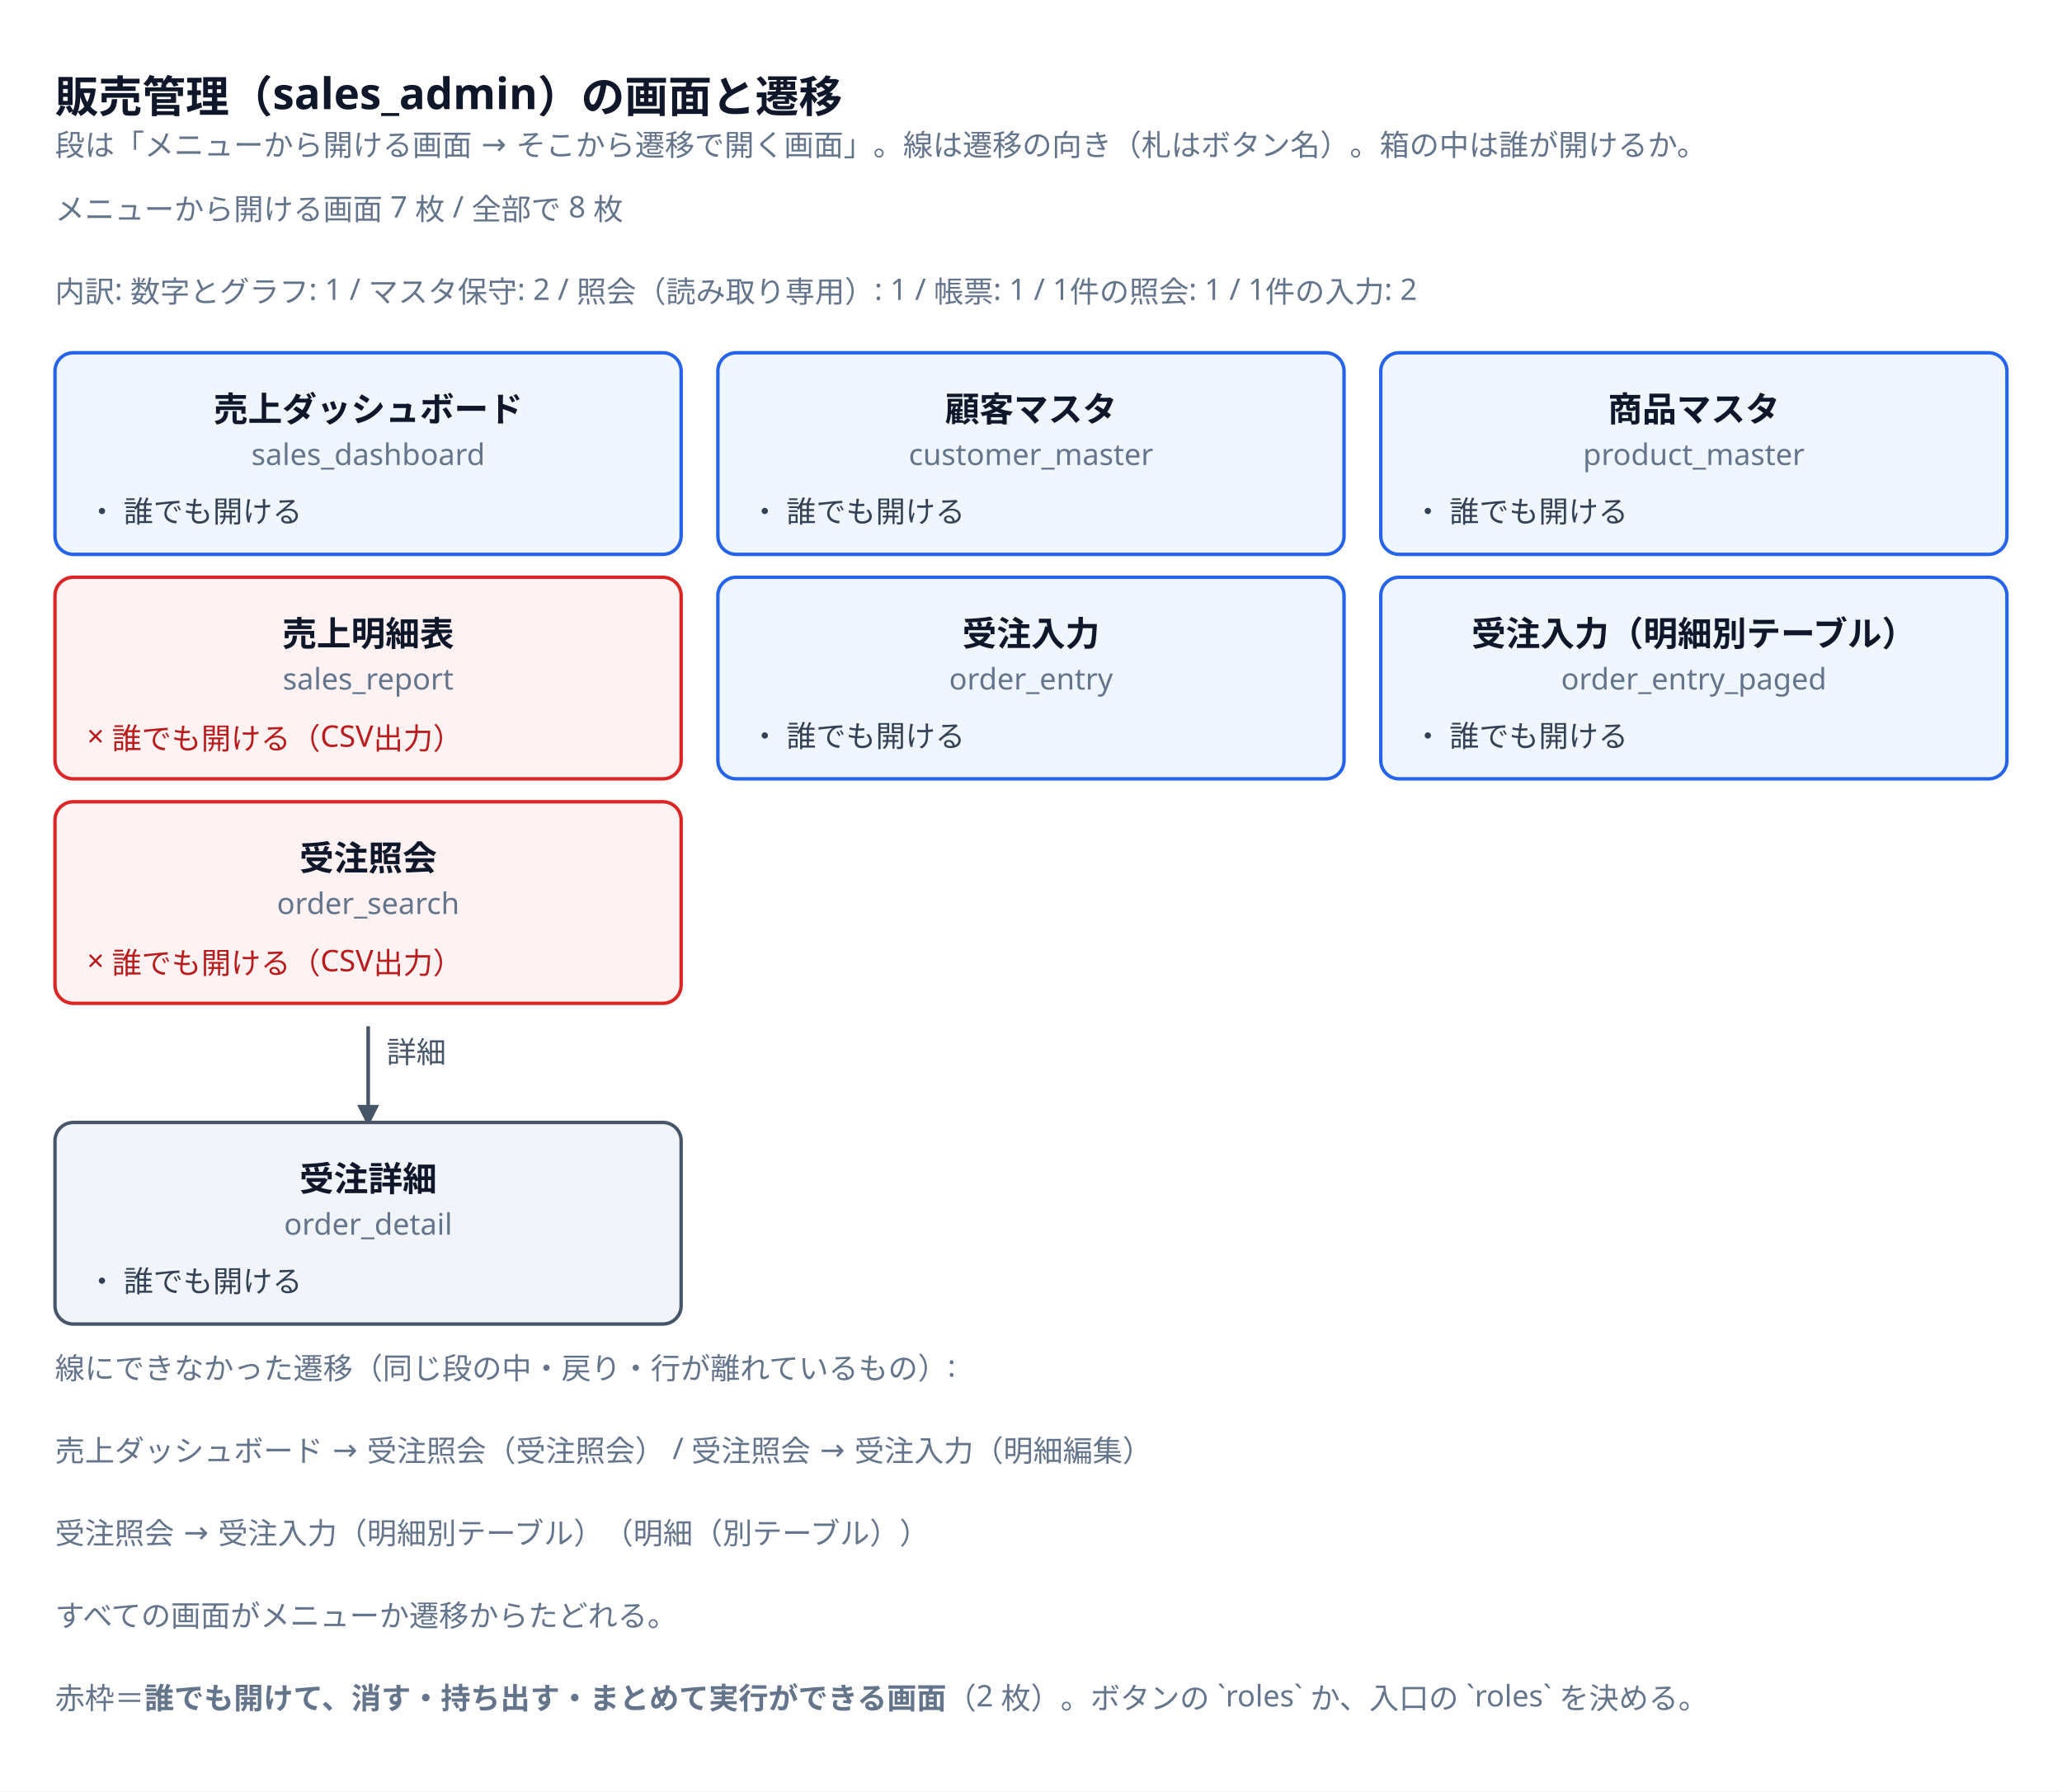
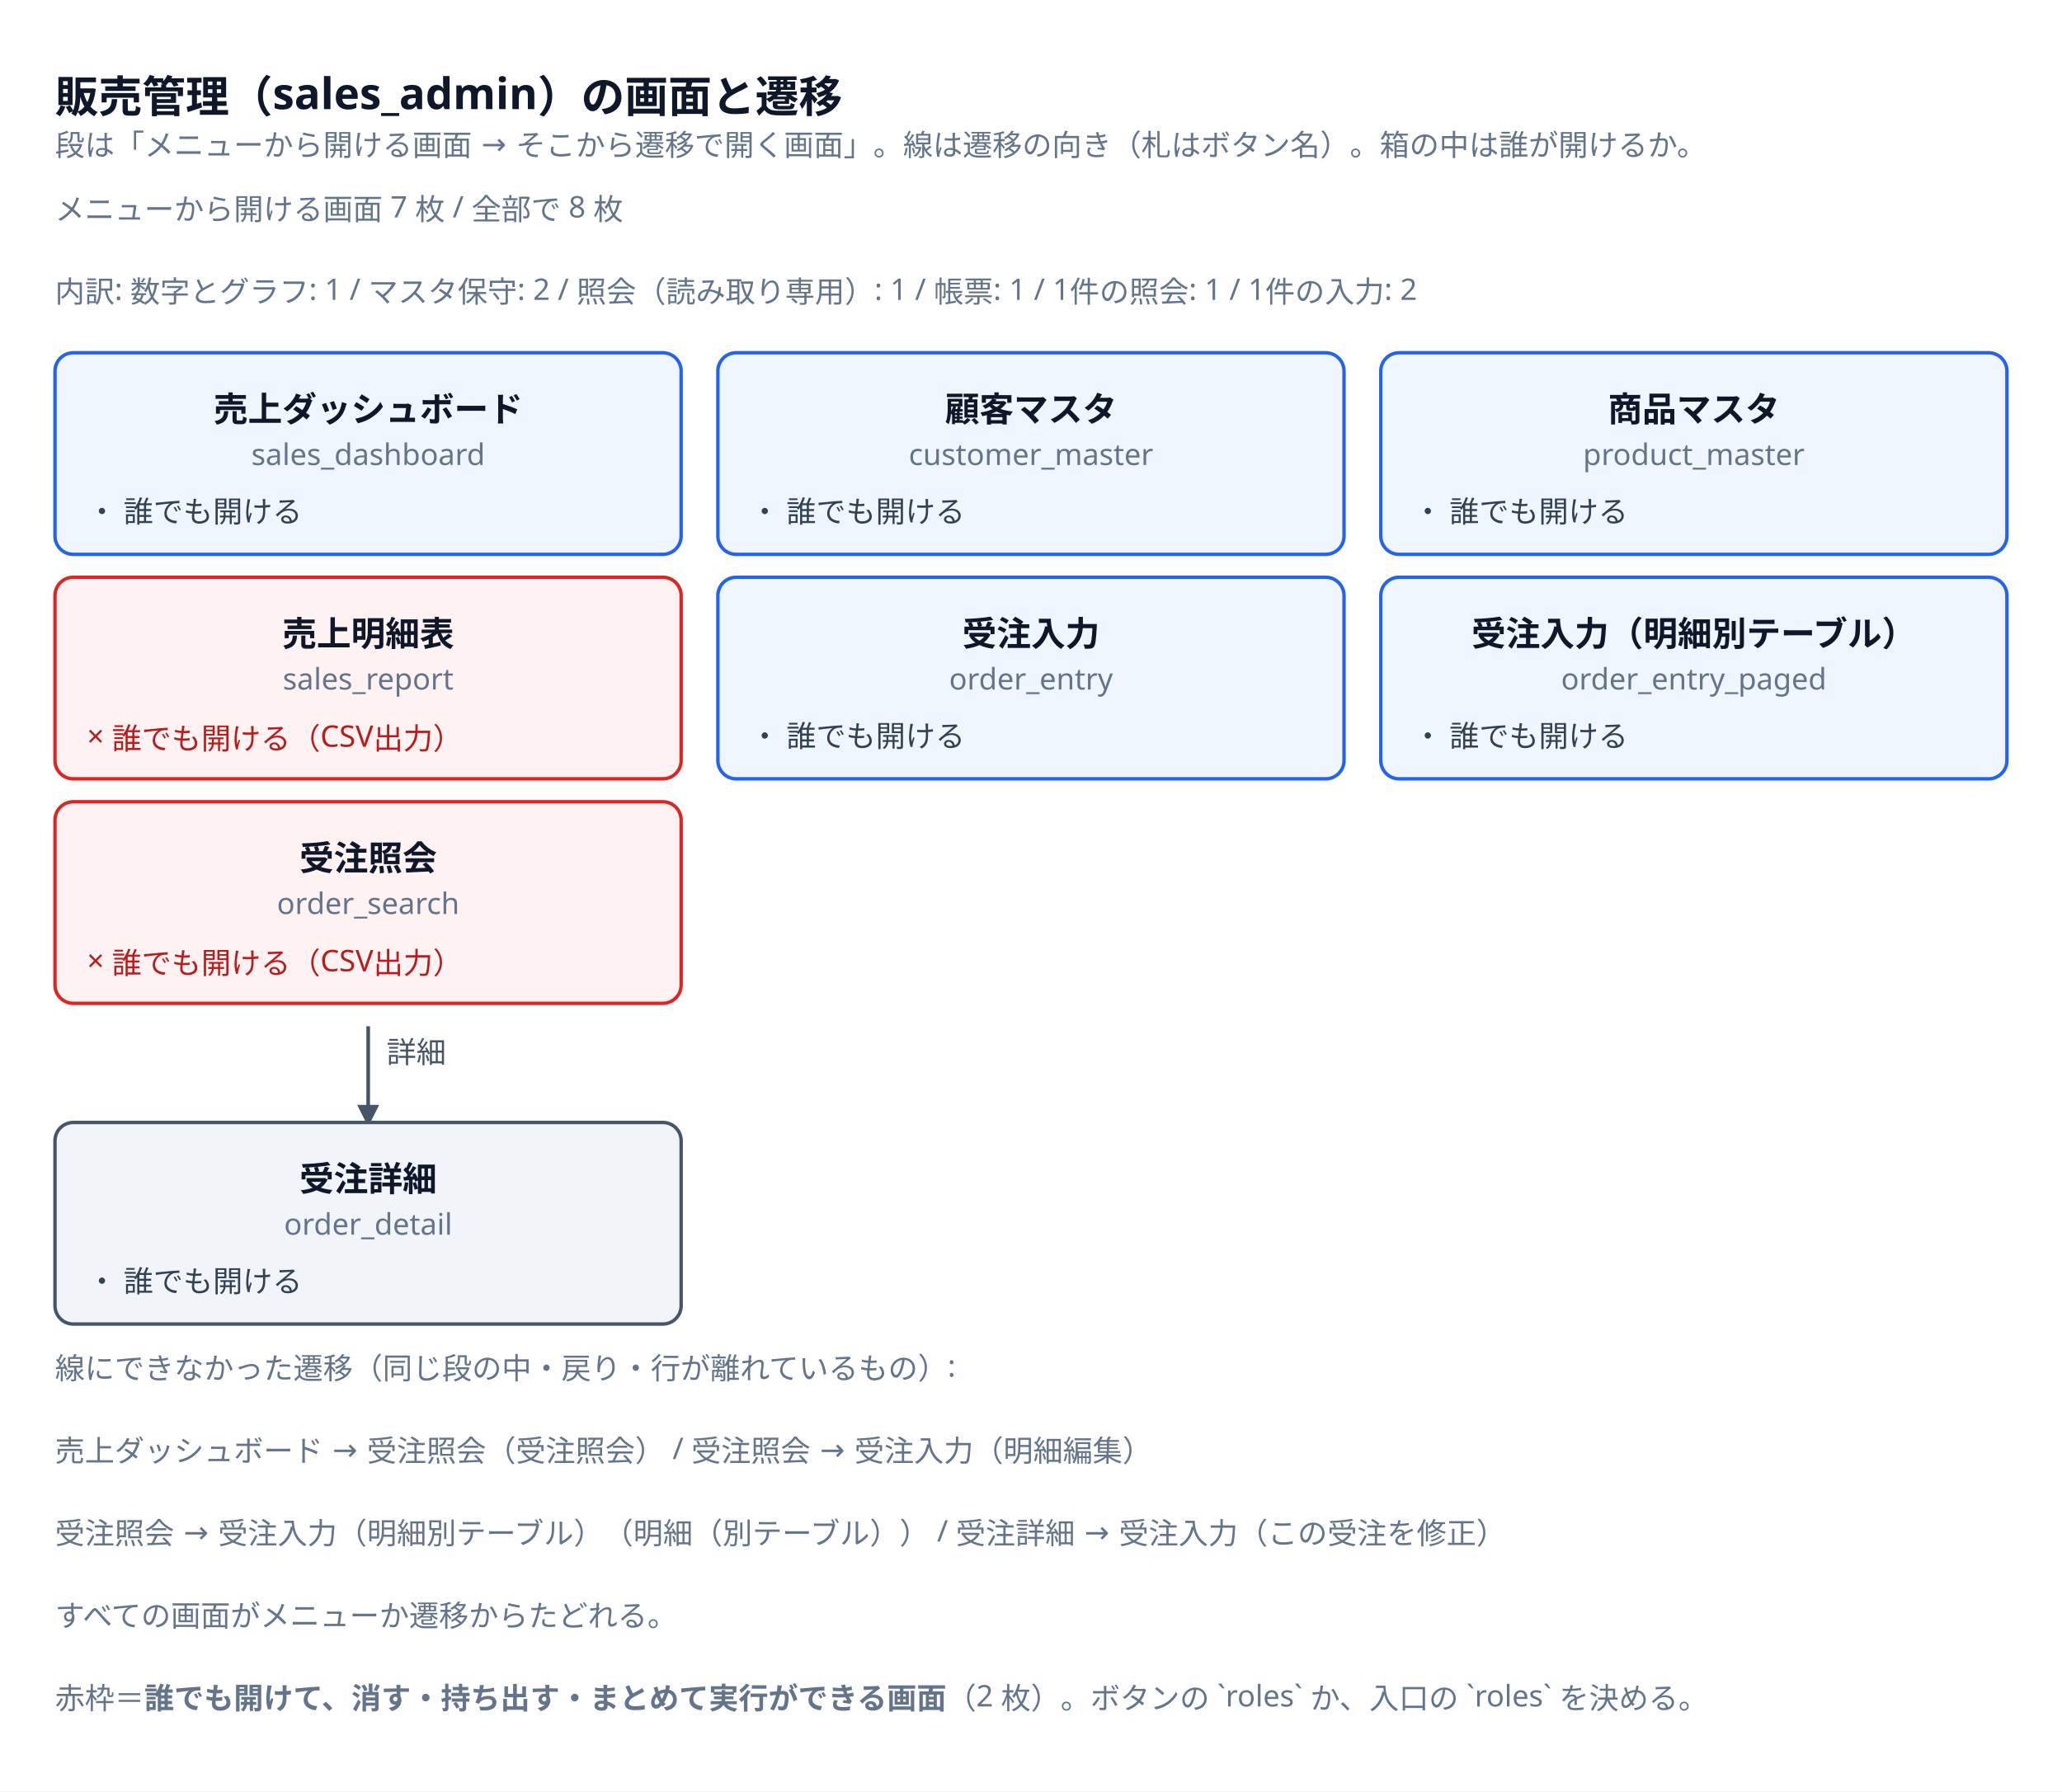
<svg xmlns="http://www.w3.org/2000/svg" viewBox="0 0 900 782" width="900" height="782" role="img" aria-label="販売管理（sales_admin）の画面と遷移">
  <style>
    .bg { fill: #ffffff }
    text { font-family: system-ui, "Hiragino Sans", "Noto Sans JP", sans-serif; fill: #0f172a }
    .title { font-size: 19px; font-weight: 700 }
    .caption { font-size: 13px; fill: #64748b }
    .label { font-size: 15px; font-weight: 600 }
    .note { font-size: 13px; fill: #64748b }
    .body { font-size: 13px; fill: #334155 }
    .edge { font-size: 13px; fill: #475569 }
    .strong { font-weight: 700 }
    .good { fill: #15803d }
    .bad { fill: #b91c1c }
    .box { stroke-width: 1.5 }
    .core { fill: #f1f5f9; stroke: #475569 }
    .input { fill: #eff6ff; stroke: #2563eb }
    .output { fill: #f0fdf4; stroke: #16a34a }
    .outside { fill: #fefce8; stroke: #ca8a04; stroke-dasharray: 5 4 }
    .warn { fill: #fef2f2; stroke: #dc2626 }
    .flow { stroke: #475569; stroke-width: 2 }
    .link { fill: none; stroke-width: 1.6 }
    .back { stroke: #94a3b8 }
    .tip { fill: #475569 }
    .tipBack { fill: #94a3b8 }
    @media (prefers-color-scheme: dark) {
      .bg { fill: #0b1220 }
      text { fill: #e2e8f0 }
      .caption, .note { fill: #94a3b8 }
      .body { fill: #cbd5e1 }
      .edge { fill: #cbd5e1 }
      .good { fill: #4ade80 }
      .bad { fill: #f87171 }
      .core { fill: #172033; stroke: #94a3b8 }
      .input { fill: #172554; stroke: #60a5fa }
      .output { fill: #052e16; stroke: #4ade80 }
      .outside { fill: #2a2410; stroke: #facc15 }
      .warn { fill: #2b1416; stroke: #f87171 }
      .flow { stroke: #cbd5e1 }
      .back { stroke: #64748b }
      .tip { fill: #cbd5e1 }
      .tipBack { fill: #64748b }
    }
  </style>
  <defs>
    <marker id="tip" viewBox="0 0 10 10" refX="8" refY="5" markerWidth="6" markerHeight="6" orient="auto-start-reverse">
      <path class="tip" d="M 0 0 L 10 5 L 0 10 z" />
    </marker>
    <marker id="tipBack" viewBox="0 0 10 10" refX="8" refY="5" markerWidth="6" markerHeight="6" orient="auto-start-reverse">
      <path class="tipBack" d="M 0 0 L 10 5 L 0 10 z" />
    </marker>
  </defs>
  <rect class="bg" x="0" y="0" width="900" height="782" />
  <text class="title" x="24" y="49">販売管理（sales_admin）の画面と遷移</text>
  <text class="caption" x="24" y="68">段は「メニューから開ける画面 → そこから遷移で開く画面」。線は遷移の向き（札はボタン名）。箱の中は誰が開けるか。</text>
  <text class="caption" x="24" y="96">メニューから開ける画面 7 枚 / 全部で 8 枚</text>
  <text class="caption" x="24" y="132">内訳: 数字とグラフ: 1 / マスタ保守: 2 / 照会（読み取り専用）: 1 / 帳票: 1 / 1件の照会: 1 / 1件の入力: 2</text>
  <rect class="box input" x="24" y="154" width="273.3" height="88" rx="8" />
  <text class="label" x="160.7" y="184" text-anchor="middle">売上ダッシュボード</text>
  <text class="note" x="160.7" y="203" text-anchor="middle">sales_dashboard</text>
  <text class="body body" x="38.0" y="228">・ 誰でも開ける</text>
  <rect class="box input" x="313.333" y="154" width="273.3" height="88" rx="8" />
  <text class="label" x="450.0" y="184" text-anchor="middle">顧客マスタ</text>
  <text class="note" x="450.0" y="203" text-anchor="middle">customer_master</text>
  <text class="body body" x="327.3" y="228">・ 誰でも開ける</text>
  <rect class="box input" x="602.667" y="154" width="273.3" height="88" rx="8" />
  <text class="label" x="739.3" y="184" text-anchor="middle">商品マスタ</text>
  <text class="note" x="739.3" y="203" text-anchor="middle">product_master</text>
  <text class="body body" x="616.7" y="228">・ 誰でも開ける</text>
  <rect class="box warn" x="24" y="252" width="273.3" height="88" rx="8" />
  <text class="label" x="160.7" y="282" text-anchor="middle">売上明細表</text>
  <text class="note" x="160.7" y="301" text-anchor="middle">sales_report</text>
  <text class="body bad" x="38.0" y="326">× 誰でも開ける（CSV出力）</text>
  <rect class="box input" x="313.333" y="252" width="273.3" height="88" rx="8" />
  <text class="label" x="450.0" y="282" text-anchor="middle">受注入力</text>
  <text class="note" x="450.0" y="301" text-anchor="middle">order_entry</text>
  <text class="body body" x="327.3" y="326">・ 誰でも開ける</text>
  <rect class="box input" x="602.667" y="252" width="273.3" height="88" rx="8" />
  <text class="label" x="739.3" y="282" text-anchor="middle">受注入力（明細別テーブル）</text>
  <text class="note" x="739.3" y="301" text-anchor="middle">order_entry_paged</text>
  <text class="body body" x="616.7" y="326">・ 誰でも開ける</text>
  <rect class="box warn" x="24" y="350" width="273.3" height="88" rx="8" />
  <text class="label" x="160.7" y="380" text-anchor="middle">受注照会</text>
  <text class="note" x="160.7" y="399" text-anchor="middle">order_search</text>
  <text class="body bad" x="38.0" y="424">× 誰でも開ける（CSV出力）</text>
  <path class="flow link" d="M 160.7 448 V 468.0 H 160.7 V 490" marker-end="url(#tip)" />
  <text class="edge" x="168.7" y="464.0">詳細</text>
  <rect class="box core" x="24" y="490" width="273.3" height="88" rx="8" />
  <text class="label" x="160.7" y="520" text-anchor="middle">受注詳細</text>
  <text class="note" x="160.7" y="539" text-anchor="middle">order_detail</text>
  <text class="body body" x="38.0" y="564">・ 誰でも開ける</text>
  <text class="caption" x="24" y="602">線にできなかった遷移（同じ段の中・戻り・行が離れているもの）:</text>
  <text class="caption" x="24" y="638">  売上ダッシュボード → 受注照会（受注照会） / 受注照会 → 受注入力（明細編集）</text>
-   <text class="caption" x="24" y="674">受注照会 → 受注入力（明細別テーブル）（明細（別テーブル））</text>
+   <text class="caption" x="24" y="674">受注照会 → 受注入力（明細別テーブル）（明細（別テーブル）） / 受注詳細 → 受注入力（この受注を修正）</text>
  <text class="caption" x="24" y="710">すべての画面がメニューか遷移からたどれる。</text>
  <text class="caption" x="24" y="746">赤枠＝<tspan class="caption strong">誰でも開けて、消す・持ち出す・まとめて実行ができる画面</tspan>（2 枚）。ボタンの `roles` か、入口の `roles` を決める。</text>
</svg>
